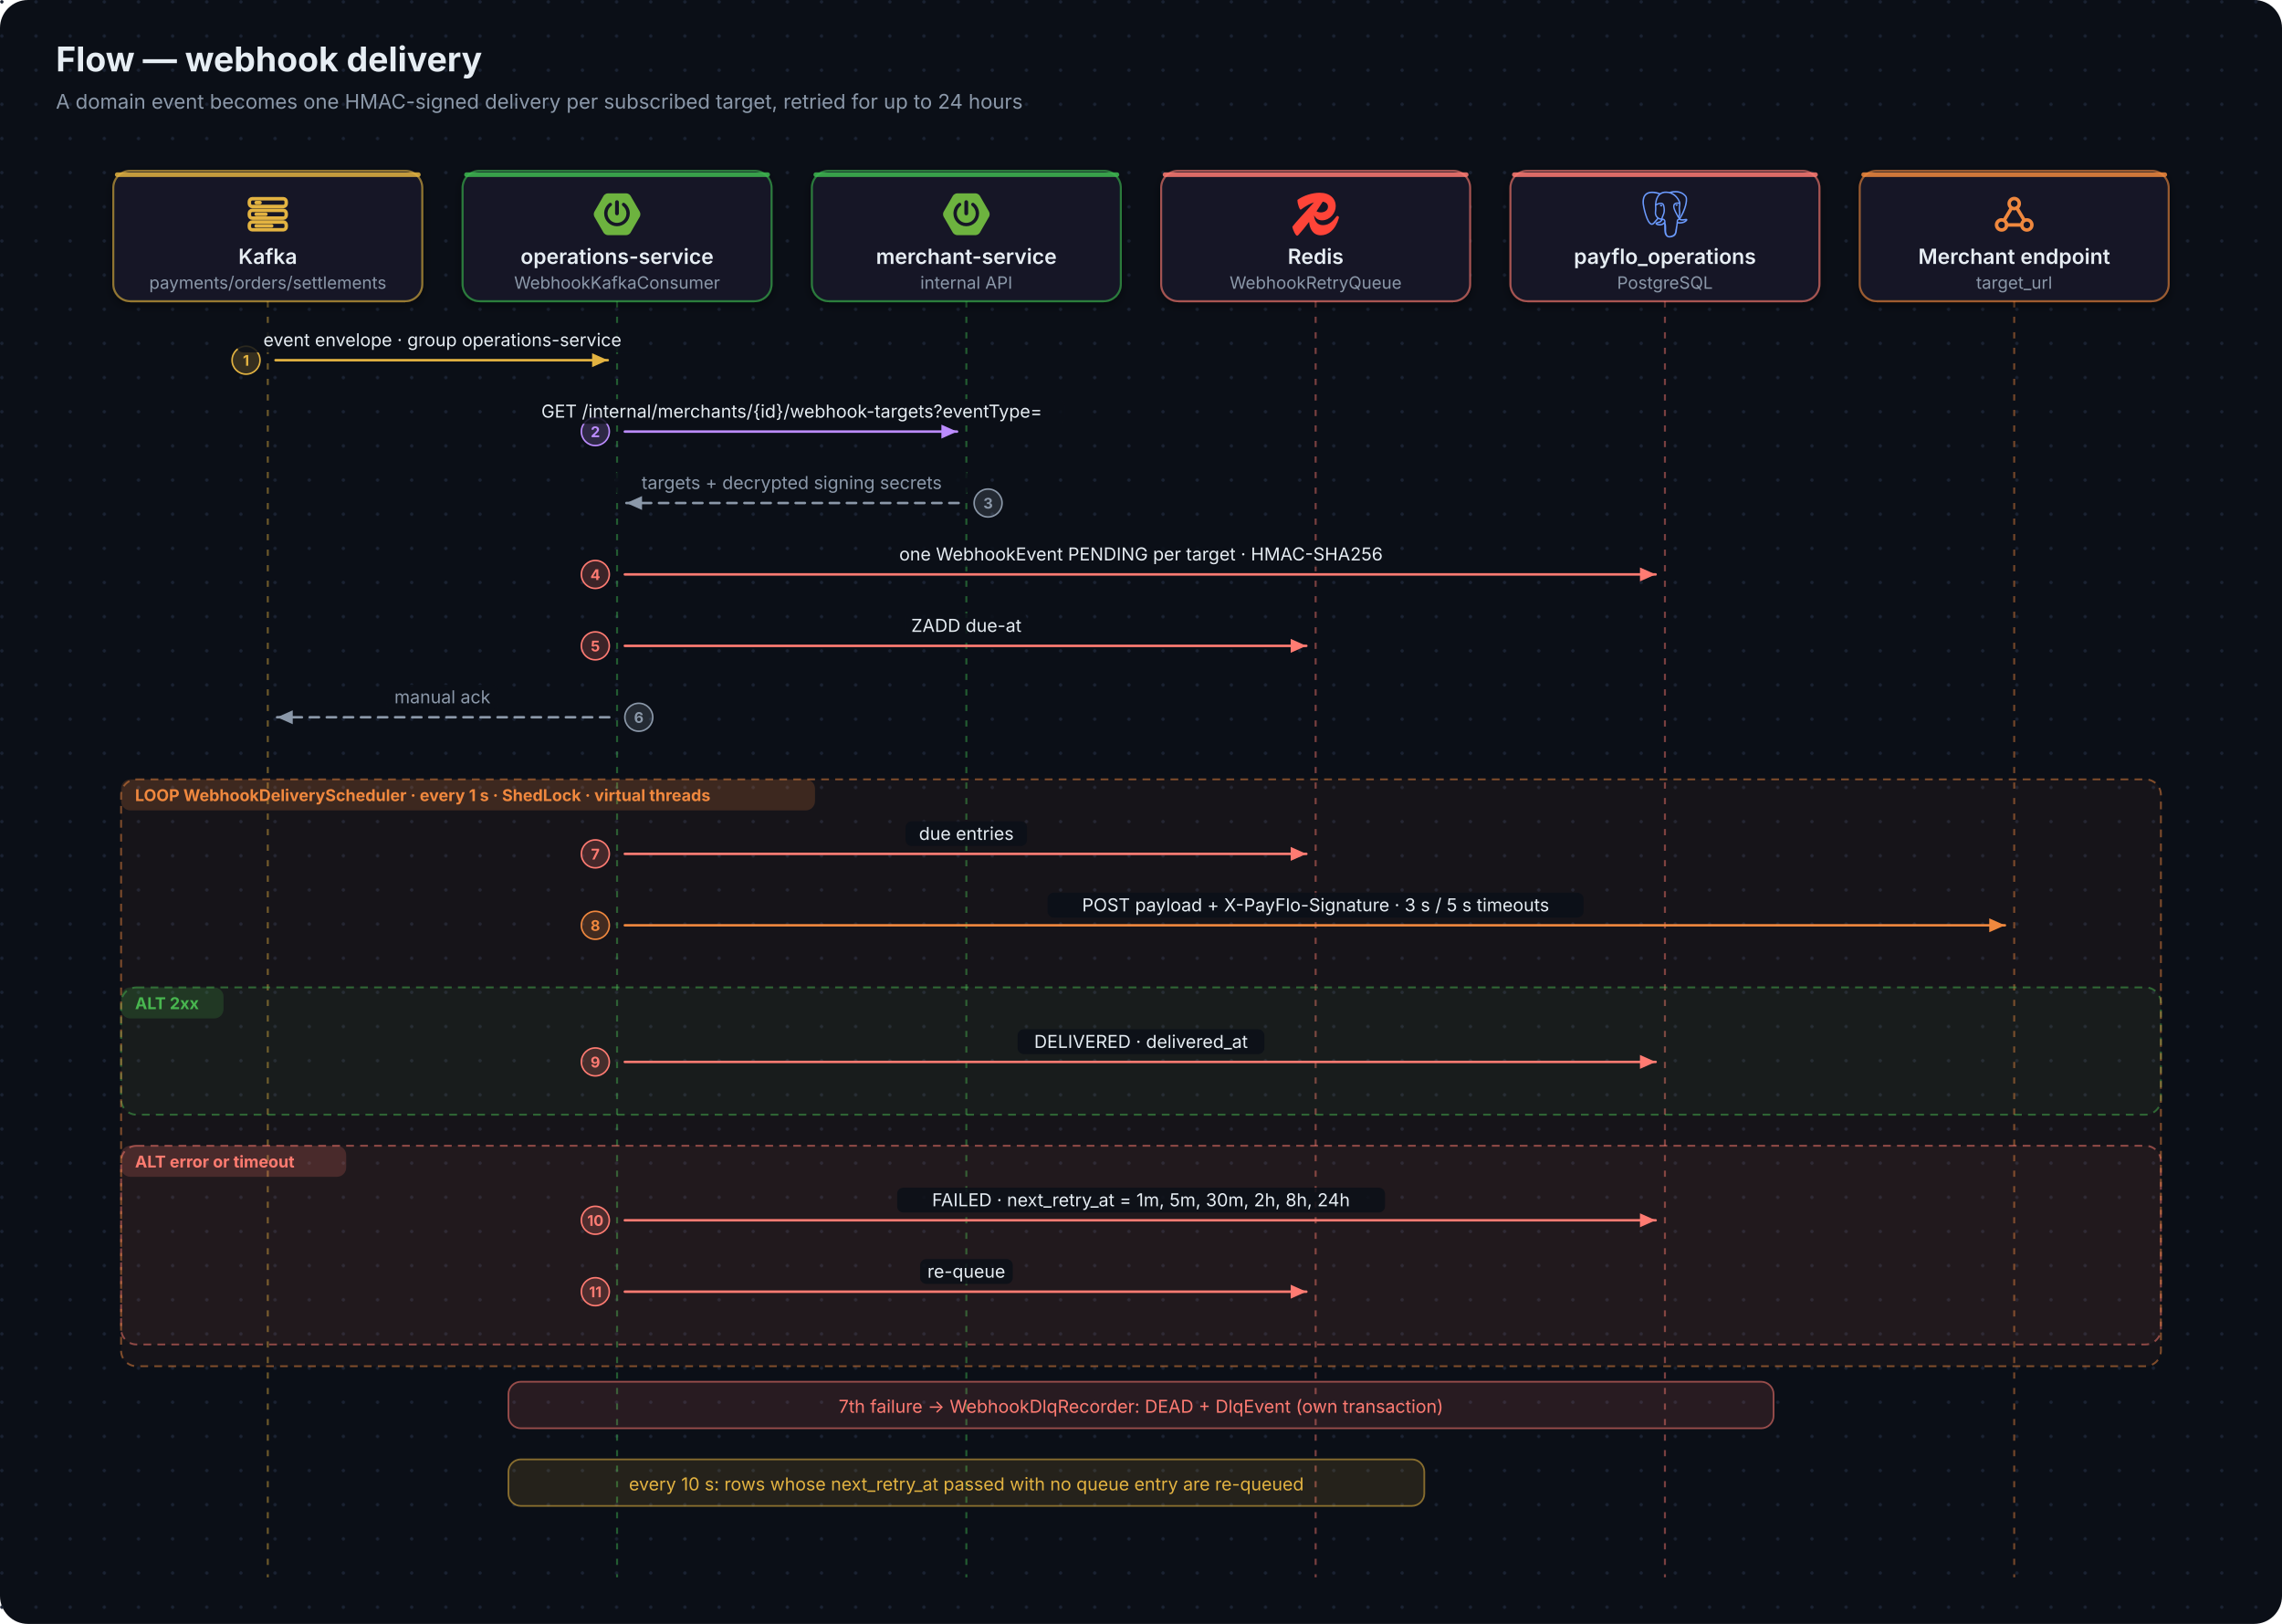
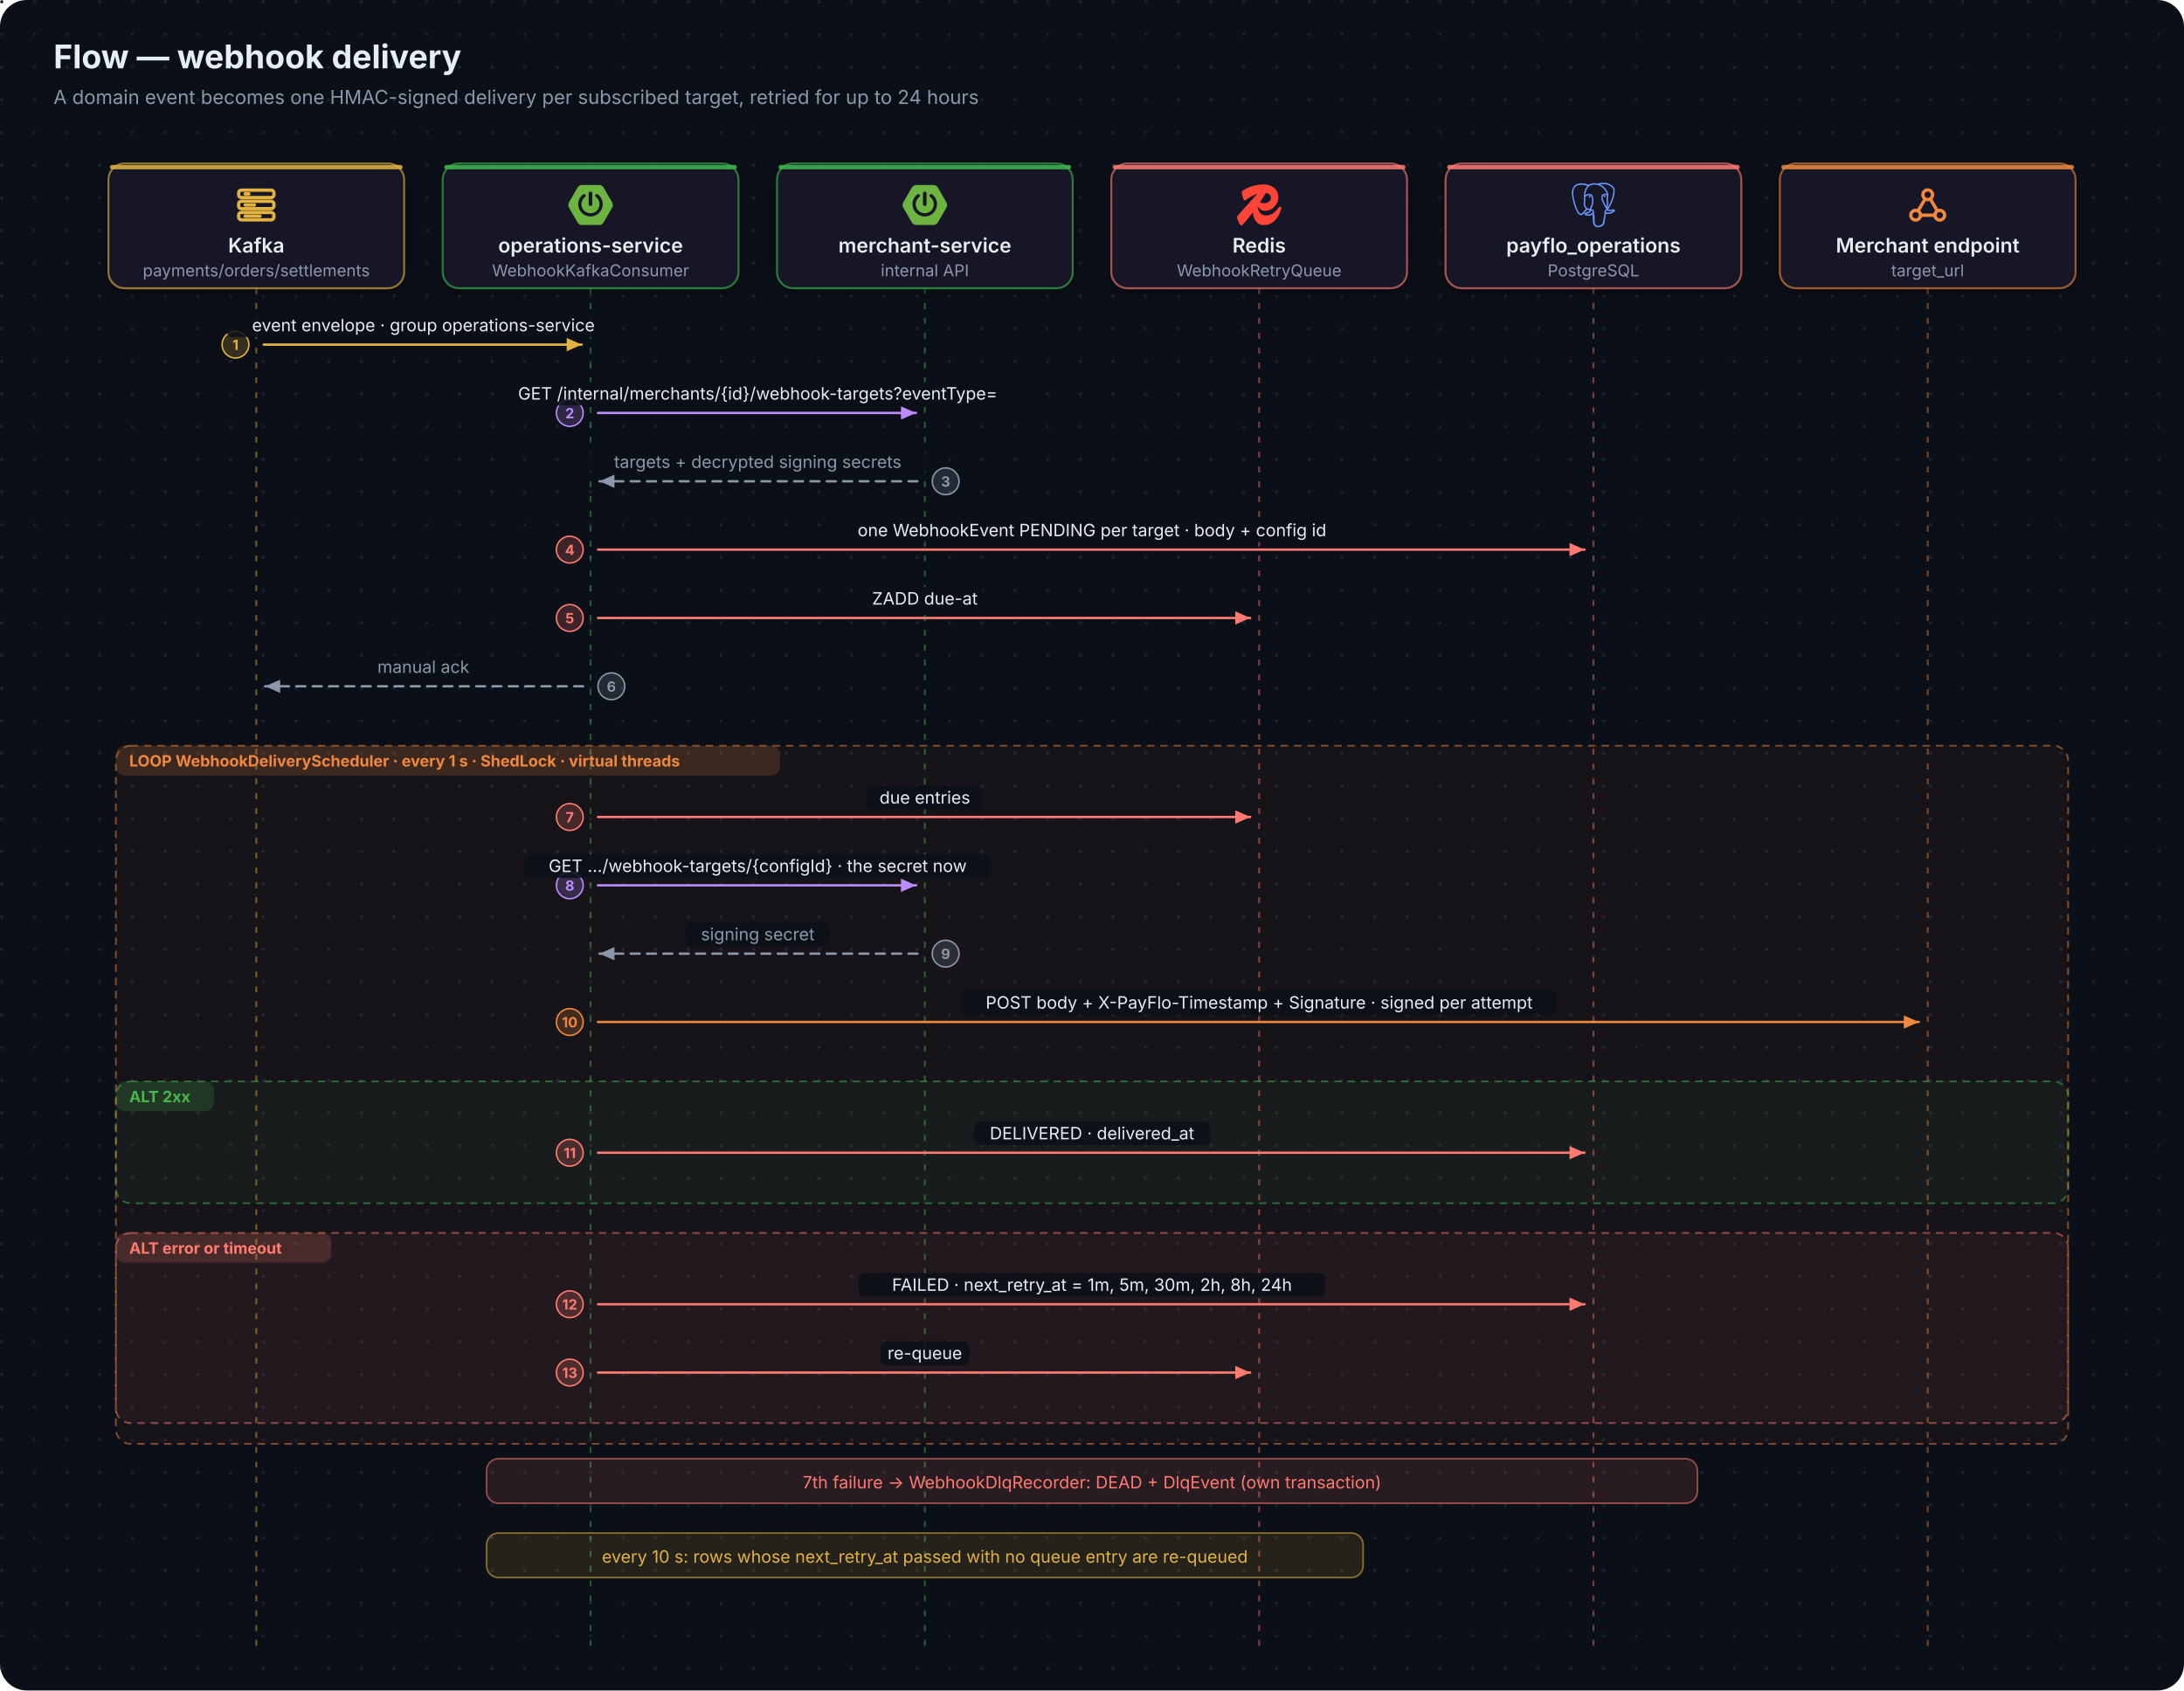
- <svg xmlns="http://www.w3.org/2000/svg" width="1470" height="1046" viewBox="0 0 1470 1046">
+ <svg xmlns="http://www.w3.org/2000/svg" width="1470" height="1138" viewBox="0 0 1470 1138">
  <defs>
    <filter id="sh" x="-10%" y="-10%" width="120%" height="130%">
      <feDropShadow dx="0" dy="2" stdDeviation="3" flood-color="#000" flood-opacity="0.45" />
    </filter>
    <pattern id="dots" width="22" height="22" patternUnits="userSpaceOnUse">
      <circle cx="1.2" cy="1.2" r="1.1" fill="#1a2232" />
    </pattern>
    <marker id="ae3b341" viewBox="0 0 10 10" refX="9" refY="5" markerWidth="7" markerHeight="7" orient="auto">
      <path d="M0,1 L9,5 L0,9 z" fill="#e3b341" />
    </marker>
    <marker id="abc8cff" viewBox="0 0 10 10" refX="9" refY="5" markerWidth="7" markerHeight="7" orient="auto">
      <path d="M0,1 L9,5 L0,9 z" fill="#bc8cff" />
    </marker>
    <marker id="a8b98a9" viewBox="0 0 10 10" refX="9" refY="5" markerWidth="7" markerHeight="7" orient="auto">
      <path d="M0,1 L9,5 L0,9 z" fill="#8b98a9" />
    </marker>
    <marker id="aff7b72" viewBox="0 0 10 10" refX="9" refY="5" markerWidth="7" markerHeight="7" orient="auto">
      <path d="M0,1 L9,5 L0,9 z" fill="#ff7b72" />
    </marker>
    <marker id="af0883e" viewBox="0 0 10 10" refX="9" refY="5" markerWidth="7" markerHeight="7" orient="auto">
      <path d="M0,1 L9,5 L0,9 z" fill="#f0883e" />
    </marker>
  </defs>
-   <rect width="1470" height="1046" rx="18" fill="#0b0f17" />
-   <rect width="1470" height="1046" fill="url(#dots)" />
+   <rect width="1470" height="1138" rx="18" fill="#0b0f17" />
+   <rect width="1470" height="1138" fill="url(#dots)" />
  <text x="36" y="46" font-family="'Segoe UI', 'Inter', system-ui, -apple-system, Helvetica, Arial, sans-serif" font-size="22" font-weight="700" fill="#e6edf3">Flow — webhook delivery</text>
  <text x="36" y="70" font-family="'Segoe UI', 'Inter', system-ui, -apple-system, Helvetica, Arial, sans-serif" font-size="13" fill="#8b98a9">A domain event becomes one HMAC-signed delivery per subscribed target, retried for up to 24 hours</text>
-   <path d="M172.5,194 L172.5,1016" stroke="rgba(227,179,65,0.45)" stroke-width="1.3" stroke-dasharray="4 6" />
-   <path d="M397.5,194 L397.5,1016" stroke="rgba(63,185,80,0.45)" stroke-width="1.3" stroke-dasharray="4 6" />
-   <path d="M622.5,194 L622.5,1016" stroke="rgba(63,185,80,0.45)" stroke-width="1.3" stroke-dasharray="4 6" />
-   <path d="M847.5,194 L847.5,1016" stroke="rgba(255,123,114,0.45)" stroke-width="1.3" stroke-dasharray="4 6" />
-   <path d="M1072.5,194 L1072.5,1016" stroke="rgba(255,123,114,0.45)" stroke-width="1.3" stroke-dasharray="4 6" />
-   <path d="M1297.5,194 L1297.5,1016" stroke="rgba(240,136,62,0.45)" stroke-width="1.3" stroke-dasharray="4 6" />
-   <rect x="78.0" y="636" width="1314.0" height="82" rx="10" fill="rgba(63,185,80,0.05)" stroke="rgba(63,185,80,0.5)" stroke-width="1.2" stroke-dasharray="5 4" />
-   <rect x="78.0" y="636" width="66" height="20" rx="6" fill="rgba(63,185,80,0.18)" />
-   <text x="87.0" y="650" text-anchor="start" font-family="'Segoe UI', 'Inter', system-ui, -apple-system, Helvetica, Arial, sans-serif" font-size="10.5" font-weight="700" fill="#3fb950">ALT  2xx</text>
-   <rect x="78.0" y="738" width="1314.0" height="128" rx="10" fill="rgba(255,123,114,0.05)" stroke="rgba(255,123,114,0.5)" stroke-width="1.2" stroke-dasharray="5 4" />
-   <rect x="78.0" y="738" width="145" height="20" rx="6" fill="rgba(255,123,114,0.18)" />
-   <text x="87.0" y="752" text-anchor="start" font-family="'Segoe UI', 'Inter', system-ui, -apple-system, Helvetica, Arial, sans-serif" font-size="10.5" font-weight="700" fill="#ff7b72">ALT  error or timeout</text>
-   <rect x="78.0" y="502" width="1314.0" height="378" rx="10" fill="rgba(240,136,62,0.05)" stroke="rgba(240,136,62,0.5)" stroke-width="1.2" stroke-dasharray="5 4" />
+   <path d="M172.5,194 L172.5,1108" stroke="rgba(227,179,65,0.45)" stroke-width="1.3" stroke-dasharray="4 6" />
+   <path d="M397.5,194 L397.5,1108" stroke="rgba(63,185,80,0.45)" stroke-width="1.3" stroke-dasharray="4 6" />
+   <path d="M622.5,194 L622.5,1108" stroke="rgba(63,185,80,0.45)" stroke-width="1.3" stroke-dasharray="4 6" />
+   <path d="M847.5,194 L847.5,1108" stroke="rgba(255,123,114,0.45)" stroke-width="1.3" stroke-dasharray="4 6" />
+   <path d="M1072.5,194 L1072.5,1108" stroke="rgba(255,123,114,0.45)" stroke-width="1.3" stroke-dasharray="4 6" />
+   <path d="M1297.5,194 L1297.5,1108" stroke="rgba(240,136,62,0.45)" stroke-width="1.3" stroke-dasharray="4 6" />
+   <rect x="78.0" y="728" width="1314.0" height="82" rx="10" fill="rgba(63,185,80,0.05)" stroke="rgba(63,185,80,0.5)" stroke-width="1.2" stroke-dasharray="5 4" />
+   <rect x="78.0" y="728" width="66" height="20" rx="6" fill="rgba(63,185,80,0.18)" />
+   <text x="87.0" y="742" text-anchor="start" font-family="'Segoe UI', 'Inter', system-ui, -apple-system, Helvetica, Arial, sans-serif" font-size="10.5" font-weight="700" fill="#3fb950">ALT  2xx</text>
+   <rect x="78.0" y="830" width="1314.0" height="128" rx="10" fill="rgba(255,123,114,0.05)" stroke="rgba(255,123,114,0.5)" stroke-width="1.2" stroke-dasharray="5 4" />
+   <rect x="78.0" y="830" width="145" height="20" rx="6" fill="rgba(255,123,114,0.18)" />
+   <text x="87.0" y="844" text-anchor="start" font-family="'Segoe UI', 'Inter', system-ui, -apple-system, Helvetica, Arial, sans-serif" font-size="10.5" font-weight="700" fill="#ff7b72">ALT  error or timeout</text>
+   <rect x="78.0" y="502" width="1314.0" height="470" rx="10" fill="rgba(240,136,62,0.05)" stroke="rgba(240,136,62,0.5)" stroke-width="1.2" stroke-dasharray="5 4" />
  <rect x="78.0" y="502" width="447" height="20" rx="6" fill="rgba(240,136,62,0.18)" />
  <text x="87.0" y="516" text-anchor="start" font-family="'Segoe UI', 'Inter', system-ui, -apple-system, Helvetica, Arial, sans-serif" font-size="10.5" font-weight="700" fill="#f0883e">LOOP  WebhookDeliveryScheduler · every 1 s · ShedLock · virtual threads</text>
-   <path d="M402.5,832.0 L841.5,832.0" fill="none" stroke="#ff7b72" stroke-width="1.6" stroke-linecap="round" stroke-linejoin="round" marker-end="url(#aff7b72)" />
-   <path d="M402.5,786.0 L1066.5,786.0" fill="none" stroke="#ff7b72" stroke-width="1.6" stroke-linecap="round" stroke-linejoin="round" marker-end="url(#aff7b72)" />
-   <path d="M402.5,684.0 L1066.5,684.0" fill="none" stroke="#ff7b72" stroke-width="1.6" stroke-linecap="round" stroke-linejoin="round" marker-end="url(#aff7b72)" />
-   <path d="M402.5,596.0 L1291.5,596.0" fill="none" stroke="#f0883e" stroke-width="1.6" stroke-linecap="round" stroke-linejoin="round" marker-end="url(#af0883e)" />
+   <path d="M402.5,924.0 L841.5,924.0" fill="none" stroke="#ff7b72" stroke-width="1.6" stroke-linecap="round" stroke-linejoin="round" marker-end="url(#aff7b72)" />
+   <path d="M402.5,878.0 L1066.5,878.0" fill="none" stroke="#ff7b72" stroke-width="1.6" stroke-linecap="round" stroke-linejoin="round" marker-end="url(#aff7b72)" />
+   <path d="M402.5,776.0 L1066.5,776.0" fill="none" stroke="#ff7b72" stroke-width="1.6" stroke-linecap="round" stroke-linejoin="round" marker-end="url(#aff7b72)" />
+   <path d="M402.5,688.0 L1291.5,688.0" fill="none" stroke="#f0883e" stroke-width="1.6" stroke-linecap="round" stroke-linejoin="round" marker-end="url(#af0883e)" />
+   <path d="M617.5,642.0 L403.5,642.0" fill="none" stroke="#8b98a9" stroke-width="1.6" stroke-dasharray="6 5" stroke-linecap="round" stroke-linejoin="round" marker-end="url(#a8b98a9)" />
+   <path d="M402.5,596.0 L616.5,596.0" fill="none" stroke="#bc8cff" stroke-width="1.6" stroke-linecap="round" stroke-linejoin="round" marker-end="url(#abc8cff)" />
  <path d="M402.5,550.0 L841.5,550.0" fill="none" stroke="#ff7b72" stroke-width="1.6" stroke-linecap="round" stroke-linejoin="round" marker-end="url(#aff7b72)" />
  <path d="M392.5,462.0 L178.5,462.0" fill="none" stroke="#8b98a9" stroke-width="1.6" stroke-dasharray="6 5" stroke-linecap="round" stroke-linejoin="round" marker-end="url(#a8b98a9)" />
  <path d="M402.5,416.0 L841.5,416.0" fill="none" stroke="#ff7b72" stroke-width="1.6" stroke-linecap="round" stroke-linejoin="round" marker-end="url(#aff7b72)" />
  <path d="M402.5,370.0 L1066.5,370.0" fill="none" stroke="#ff7b72" stroke-width="1.6" stroke-linecap="round" stroke-linejoin="round" marker-end="url(#aff7b72)" />
  <path d="M617.5,324.0 L403.5,324.0" fill="none" stroke="#8b98a9" stroke-width="1.6" stroke-dasharray="6 5" stroke-linecap="round" stroke-linejoin="round" marker-end="url(#a8b98a9)" />
  <path d="M402.5,278.0 L616.5,278.0" fill="none" stroke="#bc8cff" stroke-width="1.6" stroke-linecap="round" stroke-linejoin="round" marker-end="url(#abc8cff)" />
  <path d="M177.5,232.0 L391.5,232.0" fill="none" stroke="#e3b341" stroke-width="1.6" stroke-linecap="round" stroke-linejoin="round" marker-end="url(#ae3b341)" />
  <rect x="73.0" y="110" width="199" height="84" rx="11" fill="#121826" stroke="rgba(227,179,65,0.6)" stroke-width="1.3" filter="url(#sh)" />
  <rect x="74.0" y="111" width="197" height="3" rx="1.5" fill="rgba(227,179,65,0.85)" />
  <g transform="translate(157.5,123.0) scale(1.25)">
    <rect x="2.5" y="4" width="19" height="4" rx="1.5" fill="none" stroke="#e3b341" stroke-width="1.8" />
    <rect x="2.5" y="10" width="19" height="4" rx="1.5" fill="none" stroke="#e3b341" stroke-width="1.8" />
    <rect x="2.5" y="16" width="19" height="4" rx="1.5" fill="none" stroke="#e3b341" stroke-width="1.8" />
    <path d="M6 6h2M6 12h5M6 18h8" stroke="#e3b341" stroke-width="1.8" stroke-linecap="round" />
  </g>
  <text x="172.5" y="170" text-anchor="middle" font-family="'Segoe UI', 'Inter', system-ui, -apple-system, Helvetica, Arial, sans-serif" font-size="13.5" font-weight="600" fill="#e6edf3">Kafka</text>
  <text x="172.5" y="186" text-anchor="middle" font-family="'Segoe UI', 'Inter', system-ui, -apple-system, Helvetica, Arial, sans-serif" font-size="11" fill="#8b98a9">payments/orders/settlements</text>
  <rect x="298.0" y="110" width="199" height="84" rx="11" fill="#121826" stroke="rgba(63,185,80,0.6)" stroke-width="1.3" filter="url(#sh)" />
  <rect x="299.0" y="111" width="197" height="3" rx="1.5" fill="rgba(63,185,80,0.85)" />
  <g transform="translate(382.5,123.0) scale(1.25)" fill="#6db33f">
    <path d="m23.693 10.706-4.73-8.184c-.409-.711-1.417-1.294-2.24-1.294H7.272c-.819 0-1.831.584-2.24 1.294L.307 10.706c-.409.711-.409 1.873 0 2.584l4.725 8.189c.409.711 1.417 1.294 2.24 1.294h9.455c.819 0 1.826-.584 2.24-1.294l4.725-8.189c.409-.711.409-1.873 0-2.584zM10.976 5.755c0-.536.438-.974.974-.974s.974.438.974.974v5.822c0 .537-.438.974-.974.974s-.974-.438-.974-.974zm.974 12.429c-3.643 0-6.608-2.965-6.608-6.608.005-2.09.993-4.052 2.668-5.304a.866.866 0 0 1 1.214.179.866.866 0 0 1-.179 1.214c-2.16 1.605-2.612 4.659-1.007 6.819 1.605 2.16 4.659 2.612 6.819 1.007 1.238-.918 1.967-2.372 1.967-3.916a4.897 4.897 0 0 0-1.986-3.925c-.386-.282-.466-.828-.184-1.214.282-.386.828-.466 1.214-.183 1.69 1.247 2.683 3.224 2.687 5.323 0 3.647-2.965 6.608-6.608 6.608z" />
  </g>
  <text x="397.5" y="170" text-anchor="middle" font-family="'Segoe UI', 'Inter', system-ui, -apple-system, Helvetica, Arial, sans-serif" font-size="13.5" font-weight="600" fill="#e6edf3">operations-service</text>
  <text x="397.5" y="186" text-anchor="middle" font-family="'Segoe UI', 'Inter', system-ui, -apple-system, Helvetica, Arial, sans-serif" font-size="11" fill="#8b98a9">WebhookKafkaConsumer</text>
  <rect x="523.0" y="110" width="199" height="84" rx="11" fill="#121826" stroke="rgba(63,185,80,0.6)" stroke-width="1.3" filter="url(#sh)" />
  <rect x="524.0" y="111" width="197" height="3" rx="1.5" fill="rgba(63,185,80,0.85)" />
  <g transform="translate(607.5,123.0) scale(1.25)" fill="#6db33f">
    <path d="m23.693 10.706-4.73-8.184c-.409-.711-1.417-1.294-2.24-1.294H7.272c-.819 0-1.831.584-2.24 1.294L.307 10.706c-.409.711-.409 1.873 0 2.584l4.725 8.189c.409.711 1.417 1.294 2.24 1.294h9.455c.819 0 1.826-.584 2.24-1.294l4.725-8.189c.409-.711.409-1.873 0-2.584zM10.976 5.755c0-.536.438-.974.974-.974s.974.438.974.974v5.822c0 .537-.438.974-.974.974s-.974-.438-.974-.974zm.974 12.429c-3.643 0-6.608-2.965-6.608-6.608.005-2.09.993-4.052 2.668-5.304a.866.866 0 0 1 1.214.179.866.866 0 0 1-.179 1.214c-2.16 1.605-2.612 4.659-1.007 6.819 1.605 2.16 4.659 2.612 6.819 1.007 1.238-.918 1.967-2.372 1.967-3.916a4.897 4.897 0 0 0-1.986-3.925c-.386-.282-.466-.828-.184-1.214.282-.386.828-.466 1.214-.183 1.69 1.247 2.683 3.224 2.687 5.323 0 3.647-2.965 6.608-6.608 6.608z" />
  </g>
  <text x="622.5" y="170" text-anchor="middle" font-family="'Segoe UI', 'Inter', system-ui, -apple-system, Helvetica, Arial, sans-serif" font-size="13.5" font-weight="600" fill="#e6edf3">merchant-service</text>
  <text x="622.5" y="186" text-anchor="middle" font-family="'Segoe UI', 'Inter', system-ui, -apple-system, Helvetica, Arial, sans-serif" font-size="11" fill="#8b98a9">internal API</text>
  <rect x="748.0" y="110" width="199" height="84" rx="11" fill="#121826" stroke="rgba(255,123,114,0.6)" stroke-width="1.3" filter="url(#sh)" />
  <rect x="749.0" y="111" width="197" height="3" rx="1.5" fill="rgba(255,123,114,0.85)" />
  <g transform="translate(832.5,123.0) scale(1.25)" fill="#ff4438">
    <path d="M22.71 13.145c-1.66 2.092-3.452 4.483-7.038 4.483-3.203 0-4.397-2.825-4.48-5.12.701 1.484 2.073 2.685 4.214 2.63 4.117-.133 6.94-3.852 6.94-7.239 0-4.05-3.022-6.972-8.268-6.972-3.752 0-8.4 1.428-11.455 3.685C2.59 6.937 3.885 9.958 4.35 9.626c2.648-1.904 4.748-3.13 6.784-3.744C8.12 9.244.886 17.05 0 18.425c.1 1.261 1.66 4.648 2.424 4.648.232 0 .431-.133.664-.365a100.49 100.49 0 0 0 5.54-6.765c.222 3.104 1.748 6.898 6.014 6.898 3.819 0 7.604-2.756 9.33-8.965.2-.764-.73-1.361-1.261-.73zm-4.349-5.013c0 1.959-1.926 2.922-3.685 2.922-.941 0-1.664-.247-2.235-.568 1.051-1.592 2.092-3.225 3.21-4.973 1.972.334 2.71 1.43 2.71 2.619z" />
  </g>
  <text x="847.5" y="170" text-anchor="middle" font-family="'Segoe UI', 'Inter', system-ui, -apple-system, Helvetica, Arial, sans-serif" font-size="13.5" font-weight="600" fill="#e6edf3">Redis</text>
  <text x="847.5" y="186" text-anchor="middle" font-family="'Segoe UI', 'Inter', system-ui, -apple-system, Helvetica, Arial, sans-serif" font-size="11" fill="#8b98a9">WebhookRetryQueue</text>
  <rect x="973.0" y="110" width="199" height="84" rx="11" fill="#121826" stroke="rgba(255,123,114,0.6)" stroke-width="1.3" filter="url(#sh)" />
  <rect x="974.0" y="111" width="197" height="3" rx="1.5" fill="rgba(255,123,114,0.85)" />
  <g transform="translate(1057.5,123.0) scale(1.25)" fill="#6b9bff">
    <path d="M23.559 14.723a.527.527 0 0 0-.056-.119c-.139-.263-.477-.342-1.007-.232-1.653.341-2.293.131-2.526-.019 1.342-2.048 2.445-4.522 3.041-6.83.271-1.051.798-3.524.122-4.732a1.564 1.564 0 0 0-.151-.235C21.693.909 19.801.025 17.51.001c-1.495-.016-2.771.346-3.116.479a9.449 9.449 0 0 0-.516-.082 8.044 8.044 0 0 0-1.311-.128c-1.182-.018-2.204.264-3.05.841-.857-.321-4.789-1.645-7.222.079C.936 2.153.309 3.873.43 6.304c.041.818.507 3.334 1.242 5.744.46 1.506.939 2.702 1.433 3.582.553.994 1.126 1.593 1.714 1.79.447.149 1.133.144 1.858-.728.801-.964 1.59-1.826 1.945-2.207.435.235.906.362 1.39.377a.057.057 0 0 0 0.0.004 11.031 11.031 0 0 0-.247.305c-.339.43-.409.52-1.5.744-.31.064-1.134.234-1.146.811-.003.122.033.231.092.327.227.423.922.61 1.015.633 1.335.334 2.504.092 3.371-.679-.017 2.231.077 4.417.345 5.087.221.553.762 1.905 2.469 1.904.251 0 .526-.029.83-.094 1.782-.382 2.556-1.17 2.855-2.906.15-.871.402-2.875.539-4.101.017-.07.036-.121.057-.136.001-.001.07-.047.427.031a.367.367 0 0 0 .044.007l.254.022.015.001c.847.038 1.911-.143 2.531-.431.644-.299 1.806-1.032 1.595-1.67zM2.371 11.877c-.744-2.436-1.178-4.885-1.212-5.572-.109-2.171.417-3.683 1.562-4.493 1.837-1.299 4.84-.541 6.108-.13-.003.003-.007.006-.01.009-2.024 2.044-1.976 5.536-1.971 5.75-0.0.082.007.199.016.359.035.587.1 1.68-.073 2.918-.161 1.15.194 2.276.973 3.089.081.084.165.163.252.237-.347.371-1.1 1.193-1.903 2.158-.568.682-.96.552-1.089.509-.392-.131-.813-.587-1.238-1.322-.48-.839-.964-2.032-1.415-3.513zm6.007 5.087c-.171-.043-.327-.113-.432-.177.089-.039.237-.09.483-.141 1.283-.264 1.482-.451 1.914-1.0.099-.126.212-.269.367-.443a.355.355 0 0 0 .074-.13c.171-.151.272-.11.437-.042.156.065.308.26.369.475.029.102.062.294-.045.444-.904 1.266-2.222 1.249-3.168 1.013zm2.094-3.988-.052.141c-.133.357-.257.688-.333 1.003-.667-.002-1.317-.287-1.81-.802-.628-.655-.913-1.566-.782-2.5.183-1.308.115-2.447.079-3.059-.005-.086-.009-.161-.012-.22.296-.262 1.666-.996 2.643-.772.446.102.718.406.831.928.585 2.704.077 3.831-.33 4.736-.084.187-.163.363-.231.545zm7.364 4.572c-.017.177-.036.376-.062.596l-.146.438a.355.355 0 0 0-.018.108c-.006.475-.054.649-.115.869-.063.229-.135.489-.179 1.058-.11 1.414-.878 2.227-2.417 2.557-1.516.325-1.784-.497-2.021-1.222a6.582 6.582 0 0 0-.077-.227c-.215-.586-.191-1.412-.157-2.555.017-.561-.025-1.901-.33-2.646.004-.293.011-.591.019-.892a.353.353 0 0 0-.015-.113 1.493 1.493 0 0 0-.044-.208c-.123-.428-.421-.787-.78-.935-.142-.059-.404-.167-.718-.087.067-.276.183-.588.309-.925l.053-.142c.059-.16.134-.326.213-.501.426-.948 1.011-2.245.377-5.177-.237-1.098-1.03-1.634-2.232-1.51-.721.075-1.38.365-1.709.532a5.672 5.672 0 0 0-.196.104c.092-1.106.439-3.174 1.736-4.482a4.031 4.031 0 0 1 .303-.276.353.353 0 0 0 .145-.064c.752-.571 1.694-.851 2.802-.833.409.007.802.034 1.174.081 1.939.354 3.244 1.447 4.036 2.383.814.962 1.255 1.931 1.431 2.454-1.323-.135-2.223.127-2.68.779-.993 1.419.543 4.173 1.281 5.496.135.243.252.452.289.541.24.583.551.971.779 1.255.07.087.137.171.189.245-.401.116-1.121.383-1.055 1.717-.012.156-.042.447-.083.815-.046.208-.07.46-.099.766zm.89-1.621c-.041-.832.269-.918.597-1.01a2.857 2.857 0 0 0 .135-.041 1.202 1.202 0 0 0 .134.103c.57.377 1.582.421 3.007.134-.202.177-.519.399-.953.601-.41.19-1.096.333-1.747.364-.72.034-1.086-.081-1.172-.151zm.57-9.271c-.006.351-.054.669-.105 1.002-.055.358-.112.727-.126 1.176-.014.437.04.891.093 1.33.107.887.216 1.8-.207 2.701a3.527 3.527 0 0 1-.188-.386c-.053-.128-.167-.333-.325-.616-.616-1.104-2.057-3.69-1.319-4.745.38-.543 1.341-.566 2.178-.463zm.228 7.014a12.376 12.376 0 0 0-.085-.107l-.035-.044c.726-1.2.584-2.386.458-3.438-.052-.432-.101-.84-.088-1.223.013-.406.067-.754.118-1.091.064-.415.129-.844.111-1.351.013-.053.019-.116.012-.19-.046-.485-.6-1.938-1.729-3.253-.608-.707-1.49-1.497-2.689-2.039.525-.107 1.233-.203 2.024-.186 2.051.046 3.675.814 4.824 2.282a.908.908 0 0 1 .067.1c.723 1.356-.276 6.275-2.987 10.54zm-8.817-6.116c-.025.179-.309.422-.621.422a.582.582 0 0 1-.081-.006c-.187-.026-.377-.144-.506-.316-.046-.06-.12-.178-.105-.284.005-.04.026-.099.092-.149.118-.089.352-.123.61-.087.316.044.643.194.611.419zm7.931-.411c.011.079-.049.201-.153.31-.068.072-.212.196-.408.223a.546.546 0 0 1-.075.005c-.293 0-.541-.234-.561-.372-.024-.176.264-.311.561-.352.297-.041.611.009.636.185z" />
  </g>
  <text x="1072.5" y="170" text-anchor="middle" font-family="'Segoe UI', 'Inter', system-ui, -apple-system, Helvetica, Arial, sans-serif" font-size="13.5" font-weight="600" fill="#e6edf3">payflo_operations</text>
  <text x="1072.5" y="186" text-anchor="middle" font-family="'Segoe UI', 'Inter', system-ui, -apple-system, Helvetica, Arial, sans-serif" font-size="11" fill="#8b98a9">PostgreSQL</text>
  <rect x="1198.0" y="110" width="199" height="84" rx="11" fill="#121826" stroke="rgba(240,136,62,0.6)" stroke-width="1.3" filter="url(#sh)" />
  <rect x="1199.0" y="111" width="197" height="3" rx="1.5" fill="rgba(240,136,62,0.85)" />
  <g transform="translate(1282.5,123.0) scale(1.25)">
    <circle cx="12" cy="6.5" r="2.6" fill="none" stroke="#f0883e" stroke-width="1.8" />
    <circle cx="5.5" cy="17.5" r="2.6" fill="none" stroke="#f0883e" stroke-width="1.8" />
    <circle cx="18.5" cy="17.5" r="2.6" fill="none" stroke="#f0883e" stroke-width="1.8" />
    <path d="M10.6 8.8L6.9 15M8.1 17.5h7.8M13.4 8.8l3.7 6.2" stroke="#f0883e" stroke-width="1.8" stroke-linecap="round" />
  </g>
  <text x="1297.5" y="170" text-anchor="middle" font-family="'Segoe UI', 'Inter', system-ui, -apple-system, Helvetica, Arial, sans-serif" font-size="13.5" font-weight="600" fill="#e6edf3">Merchant endpoint</text>
  <text x="1297.5" y="186" text-anchor="middle" font-family="'Segoe UI', 'Inter', system-ui, -apple-system, Helvetica, Arial, sans-serif" font-size="11" fill="#8b98a9">target_url</text>
  <circle cx="158.5" cy="232" r="9" fill="rgba(227,179,65,0.2)" stroke="#e3b341" stroke-width="1" />
  <text x="158.5" y="235.6" text-anchor="middle" font-family="'Segoe UI', 'Inter', system-ui, -apple-system, Helvetica, Arial, sans-serif" font-size="9.5" font-weight="700" fill="#e3b341">1</text>
  <rect x="152.7" y="211.0" width="264.6" height="16" rx="4" fill="#0b0f17" opacity="0.85" />
  <text x="285.0" y="223" text-anchor="middle" font-family="'Segoe UI', 'Inter', system-ui, -apple-system, Helvetica, Arial, sans-serif" font-size="11.5" fill="#e6edf3">event envelope · group operations-service</text>
  <circle cx="383.5" cy="278" r="9" fill="rgba(188,140,255,0.2)" stroke="#bc8cff" stroke-width="1" />
  <text x="383.5" y="281.6" text-anchor="middle" font-family="'Segoe UI', 'Inter', system-ui, -apple-system, Helvetica, Arial, sans-serif" font-size="9.5" font-weight="700" fill="#bc8cff">2</text>
  <rect x="334.2" y="257.0" width="351.6" height="16" rx="4" fill="#0b0f17" opacity="0.85" />
  <text x="510.0" y="269" text-anchor="middle" font-family="'Segoe UI', 'Inter', system-ui, -apple-system, Helvetica, Arial, sans-serif" font-size="11.5" fill="#e6edf3">GET /internal/merchants/{id}/webhook-targets?eventType=</text>
  <circle cx="636.5" cy="324" r="9" fill="rgba(139,152,169,0.2)" stroke="#8b98a9" stroke-width="1" />
  <text x="636.5" y="327.6" text-anchor="middle" font-family="'Segoe UI', 'Inter', system-ui, -apple-system, Helvetica, Arial, sans-serif" font-size="9.5" font-weight="700" fill="#8b98a9">3</text>
  <rect x="396.3" y="303.0" width="227.4" height="16" rx="4" fill="#0b0f17" opacity="0.85" />
  <text x="510.0" y="315" text-anchor="middle" font-family="'Segoe UI', 'Inter', system-ui, -apple-system, Helvetica, Arial, sans-serif" font-size="11.5" fill="#8b98a9">targets + decrypted signing secrets</text>
  <circle cx="383.5" cy="370" r="9" fill="rgba(255,123,114,0.2)" stroke="#ff7b72" stroke-width="1" />
  <text x="383.5" y="373.6" text-anchor="middle" font-family="'Segoe UI', 'Inter', system-ui, -apple-system, Helvetica, Arial, sans-serif" font-size="9.5" font-weight="700" fill="#ff7b72">4</text>
-   <rect x="577.9" y="349.0" width="314.3" height="16" rx="4" fill="#0b0f17" opacity="0.85" />
-   <text x="735.0" y="361" text-anchor="middle" font-family="'Segoe UI', 'Inter', system-ui, -apple-system, Helvetica, Arial, sans-serif" font-size="11.5" fill="#e6edf3">one WebhookEvent PENDING per target · HMAC-SHA256</text>
+   <rect x="562.3" y="349.0" width="345.3" height="16" rx="4" fill="#0b0f17" opacity="0.85" />
+   <text x="735.0" y="361" text-anchor="middle" font-family="'Segoe UI', 'Inter', system-ui, -apple-system, Helvetica, Arial, sans-serif" font-size="11.5" fill="#e6edf3">one WebhookEvent PENDING per target · body + config id</text>
  <circle cx="383.5" cy="416" r="9" fill="rgba(255,123,114,0.2)" stroke="#ff7b72" stroke-width="1" />
  <text x="383.5" y="419.6" text-anchor="middle" font-family="'Segoe UI', 'Inter', system-ui, -apple-system, Helvetica, Arial, sans-serif" font-size="9.5" font-weight="700" fill="#ff7b72">5</text>
  <rect x="583.3" y="395.0" width="78.3" height="16" rx="4" fill="#0b0f17" opacity="0.85" />
  <text x="622.5" y="407" text-anchor="middle" font-family="'Segoe UI', 'Inter', system-ui, -apple-system, Helvetica, Arial, sans-serif" font-size="11.5" fill="#e6edf3">ZADD due-at</text>
  <circle cx="411.5" cy="462" r="9" fill="rgba(139,152,169,0.2)" stroke="#8b98a9" stroke-width="1" />
  <text x="411.5" y="465.6" text-anchor="middle" font-family="'Segoe UI', 'Inter', system-ui, -apple-system, Helvetica, Arial, sans-serif" font-size="9.5" font-weight="700" fill="#8b98a9">6</text>
  <rect x="248.9" y="441.0" width="72.1" height="16" rx="4" fill="#0b0f17" opacity="0.85" />
  <text x="285.0" y="453" text-anchor="middle" font-family="'Segoe UI', 'Inter', system-ui, -apple-system, Helvetica, Arial, sans-serif" font-size="11.5" fill="#8b98a9">manual ack</text>
  <circle cx="383.5" cy="550" r="9" fill="rgba(255,123,114,0.2)" stroke="#ff7b72" stroke-width="1" />
  <text x="383.5" y="553.6" text-anchor="middle" font-family="'Segoe UI', 'Inter', system-ui, -apple-system, Helvetica, Arial, sans-serif" font-size="9.5" font-weight="700" fill="#ff7b72">7</text>
  <rect x="583.3" y="529.0" width="78.3" height="16" rx="4" fill="#0b0f17" opacity="0.85" />
  <text x="622.5" y="541" text-anchor="middle" font-family="'Segoe UI', 'Inter', system-ui, -apple-system, Helvetica, Arial, sans-serif" font-size="11.5" fill="#e6edf3">due entries</text>
-   <circle cx="383.5" cy="596" r="9" fill="rgba(240,136,62,0.2)" stroke="#f0883e" stroke-width="1" />
-   <text x="383.5" y="599.6" text-anchor="middle" font-family="'Segoe UI', 'Inter', system-ui, -apple-system, Helvetica, Arial, sans-serif" font-size="9.5" font-weight="700" fill="#f0883e">8</text>
-   <rect x="674.8" y="575.0" width="345.3" height="16" rx="4" fill="#0b0f17" opacity="0.85" />
-   <text x="847.5" y="587" text-anchor="middle" font-family="'Segoe UI', 'Inter', system-ui, -apple-system, Helvetica, Arial, sans-serif" font-size="11.5" fill="#e6edf3">POST payload + X-PayFlo-Signature · 3 s / 5 s timeouts</text>
-   <circle cx="383.5" cy="684" r="9" fill="rgba(255,123,114,0.2)" stroke="#ff7b72" stroke-width="1" />
-   <text x="383.5" y="687.6" text-anchor="middle" font-family="'Segoe UI', 'Inter', system-ui, -apple-system, Helvetica, Arial, sans-serif" font-size="9.5" font-weight="700" fill="#ff7b72">9</text>
-   <rect x="655.5" y="663.0" width="159.0" height="16" rx="4" fill="#0b0f17" opacity="0.85" />
-   <text x="735.0" y="675" text-anchor="middle" font-family="'Segoe UI', 'Inter', system-ui, -apple-system, Helvetica, Arial, sans-serif" font-size="11.5" fill="#e6edf3">DELIVERED · delivered_at</text>
-   <circle cx="383.5" cy="786" r="9" fill="rgba(255,123,114,0.2)" stroke="#ff7b72" stroke-width="1" />
-   <text x="383.5" y="789.6" text-anchor="middle" font-family="'Segoe UI', 'Inter', system-ui, -apple-system, Helvetica, Arial, sans-serif" font-size="9.5" font-weight="700" fill="#ff7b72">10</text>
-   <rect x="577.9" y="765.0" width="314.3" height="16" rx="4" fill="#0b0f17" opacity="0.85" />
-   <text x="735.0" y="777" text-anchor="middle" font-family="'Segoe UI', 'Inter', system-ui, -apple-system, Helvetica, Arial, sans-serif" font-size="11.5" fill="#e6edf3">FAILED · next_retry_at = 1m, 5m, 30m, 2h, 8h, 24h</text>
-   <circle cx="383.5" cy="832" r="9" fill="rgba(255,123,114,0.2)" stroke="#ff7b72" stroke-width="1" />
-   <text x="383.5" y="835.6" text-anchor="middle" font-family="'Segoe UI', 'Inter', system-ui, -apple-system, Helvetica, Arial, sans-serif" font-size="9.5" font-weight="700" fill="#ff7b72">11</text>
-   <rect x="592.7" y="811.0" width="59.7" height="16" rx="4" fill="#0b0f17" opacity="0.85" />
-   <text x="622.5" y="823" text-anchor="middle" font-family="'Segoe UI', 'Inter', system-ui, -apple-system, Helvetica, Arial, sans-serif" font-size="11.5" fill="#e6edf3">re-queue</text>
-   <rect x="327.5" y="890" width="815.0" height="30" rx="8" fill="rgba(255,123,114,0.12)" stroke="rgba(255,123,114,0.55)" stroke-width="1.1" />
-   <text x="735.0" y="910" text-anchor="middle" font-family="'Segoe UI', 'Inter', system-ui, -apple-system, Helvetica, Arial, sans-serif" font-size="11.5" fill="#ff7b72">7th failure → WebhookDlqRecorder: DEAD + DlqEvent (own transaction)</text>
-   <rect x="327.5" y="940" width="590.0" height="30" rx="8" fill="rgba(227,179,65,0.12)" stroke="rgba(227,179,65,0.55)" stroke-width="1.1" />
-   <text x="622.5" y="960" text-anchor="middle" font-family="'Segoe UI', 'Inter', system-ui, -apple-system, Helvetica, Arial, sans-serif" font-size="11.5" fill="#e3b341">every 10 s: rows whose next_retry_at passed with no queue entry are re-queued</text>
+   <circle cx="383.5" cy="596" r="9" fill="rgba(188,140,255,0.2)" stroke="#bc8cff" stroke-width="1" />
+   <text x="383.5" y="599.6" text-anchor="middle" font-family="'Segoe UI', 'Inter', system-ui, -apple-system, Helvetica, Arial, sans-serif" font-size="9.5" font-weight="700" fill="#bc8cff">8</text>
+   <rect x="352.9" y="575.0" width="314.3" height="16" rx="4" fill="#0b0f17" opacity="0.85" />
+   <text x="510.0" y="587" text-anchor="middle" font-family="'Segoe UI', 'Inter', system-ui, -apple-system, Helvetica, Arial, sans-serif" font-size="11.5" fill="#e6edf3">GET …/webhook-targets/{configId} · the secret now</text>
+   <circle cx="636.5" cy="642" r="9" fill="rgba(139,152,169,0.2)" stroke="#8b98a9" stroke-width="1" />
+   <text x="636.5" y="645.6" text-anchor="middle" font-family="'Segoe UI', 'Inter', system-ui, -apple-system, Helvetica, Arial, sans-serif" font-size="9.5" font-weight="700" fill="#8b98a9">9</text>
+   <rect x="461.5" y="621.0" width="96.9" height="16" rx="4" fill="#0b0f17" opacity="0.85" />
+   <text x="510.0" y="633" text-anchor="middle" font-family="'Segoe UI', 'Inter', system-ui, -apple-system, Helvetica, Arial, sans-serif" font-size="11.5" fill="#8b98a9">signing secret</text>
+   <circle cx="383.5" cy="688" r="9" fill="rgba(240,136,62,0.2)" stroke="#f0883e" stroke-width="1" />
+   <text x="383.5" y="691.6" text-anchor="middle" font-family="'Segoe UI', 'Inter', system-ui, -apple-system, Helvetica, Arial, sans-serif" font-size="9.5" font-weight="700" fill="#f0883e">10</text>
+   <rect x="646.9" y="667.0" width="401.2" height="16" rx="4" fill="#0b0f17" opacity="0.85" />
+   <text x="847.5" y="679" text-anchor="middle" font-family="'Segoe UI', 'Inter', system-ui, -apple-system, Helvetica, Arial, sans-serif" font-size="11.5" fill="#e6edf3">POST body + X-PayFlo-Timestamp + Signature · signed per attempt</text>
+   <circle cx="383.5" cy="776" r="9" fill="rgba(255,123,114,0.2)" stroke="#ff7b72" stroke-width="1" />
+   <text x="383.5" y="779.6" text-anchor="middle" font-family="'Segoe UI', 'Inter', system-ui, -apple-system, Helvetica, Arial, sans-serif" font-size="9.5" font-weight="700" fill="#ff7b72">11</text>
+   <rect x="655.5" y="755.0" width="159.0" height="16" rx="4" fill="#0b0f17" opacity="0.85" />
+   <text x="735.0" y="767" text-anchor="middle" font-family="'Segoe UI', 'Inter', system-ui, -apple-system, Helvetica, Arial, sans-serif" font-size="11.5" fill="#e6edf3">DELIVERED · delivered_at</text>
+   <circle cx="383.5" cy="878" r="9" fill="rgba(255,123,114,0.2)" stroke="#ff7b72" stroke-width="1" />
+   <text x="383.5" y="881.6" text-anchor="middle" font-family="'Segoe UI', 'Inter', system-ui, -apple-system, Helvetica, Arial, sans-serif" font-size="9.5" font-weight="700" fill="#ff7b72">12</text>
+   <rect x="577.9" y="857.0" width="314.3" height="16" rx="4" fill="#0b0f17" opacity="0.85" />
+   <text x="735.0" y="869" text-anchor="middle" font-family="'Segoe UI', 'Inter', system-ui, -apple-system, Helvetica, Arial, sans-serif" font-size="11.5" fill="#e6edf3">FAILED · next_retry_at = 1m, 5m, 30m, 2h, 8h, 24h</text>
+   <circle cx="383.5" cy="924" r="9" fill="rgba(255,123,114,0.2)" stroke="#ff7b72" stroke-width="1" />
+   <text x="383.5" y="927.6" text-anchor="middle" font-family="'Segoe UI', 'Inter', system-ui, -apple-system, Helvetica, Arial, sans-serif" font-size="9.5" font-weight="700" fill="#ff7b72">13</text>
+   <rect x="592.7" y="903.0" width="59.7" height="16" rx="4" fill="#0b0f17" opacity="0.85" />
+   <text x="622.5" y="915" text-anchor="middle" font-family="'Segoe UI', 'Inter', system-ui, -apple-system, Helvetica, Arial, sans-serif" font-size="11.5" fill="#e6edf3">re-queue</text>
+   <rect x="327.5" y="982" width="815.0" height="30" rx="8" fill="rgba(255,123,114,0.12)" stroke="rgba(255,123,114,0.55)" stroke-width="1.1" />
+   <text x="735.0" y="1002" text-anchor="middle" font-family="'Segoe UI', 'Inter', system-ui, -apple-system, Helvetica, Arial, sans-serif" font-size="11.5" fill="#ff7b72">7th failure → WebhookDlqRecorder: DEAD + DlqEvent (own transaction)</text>
+   <rect x="327.5" y="1032" width="590.0" height="30" rx="8" fill="rgba(227,179,65,0.12)" stroke="rgba(227,179,65,0.55)" stroke-width="1.1" />
+   <text x="622.5" y="1052" text-anchor="middle" font-family="'Segoe UI', 'Inter', system-ui, -apple-system, Helvetica, Arial, sans-serif" font-size="11.5" fill="#e3b341">every 10 s: rows whose next_retry_at passed with no queue entry are re-queued</text>
</svg>
